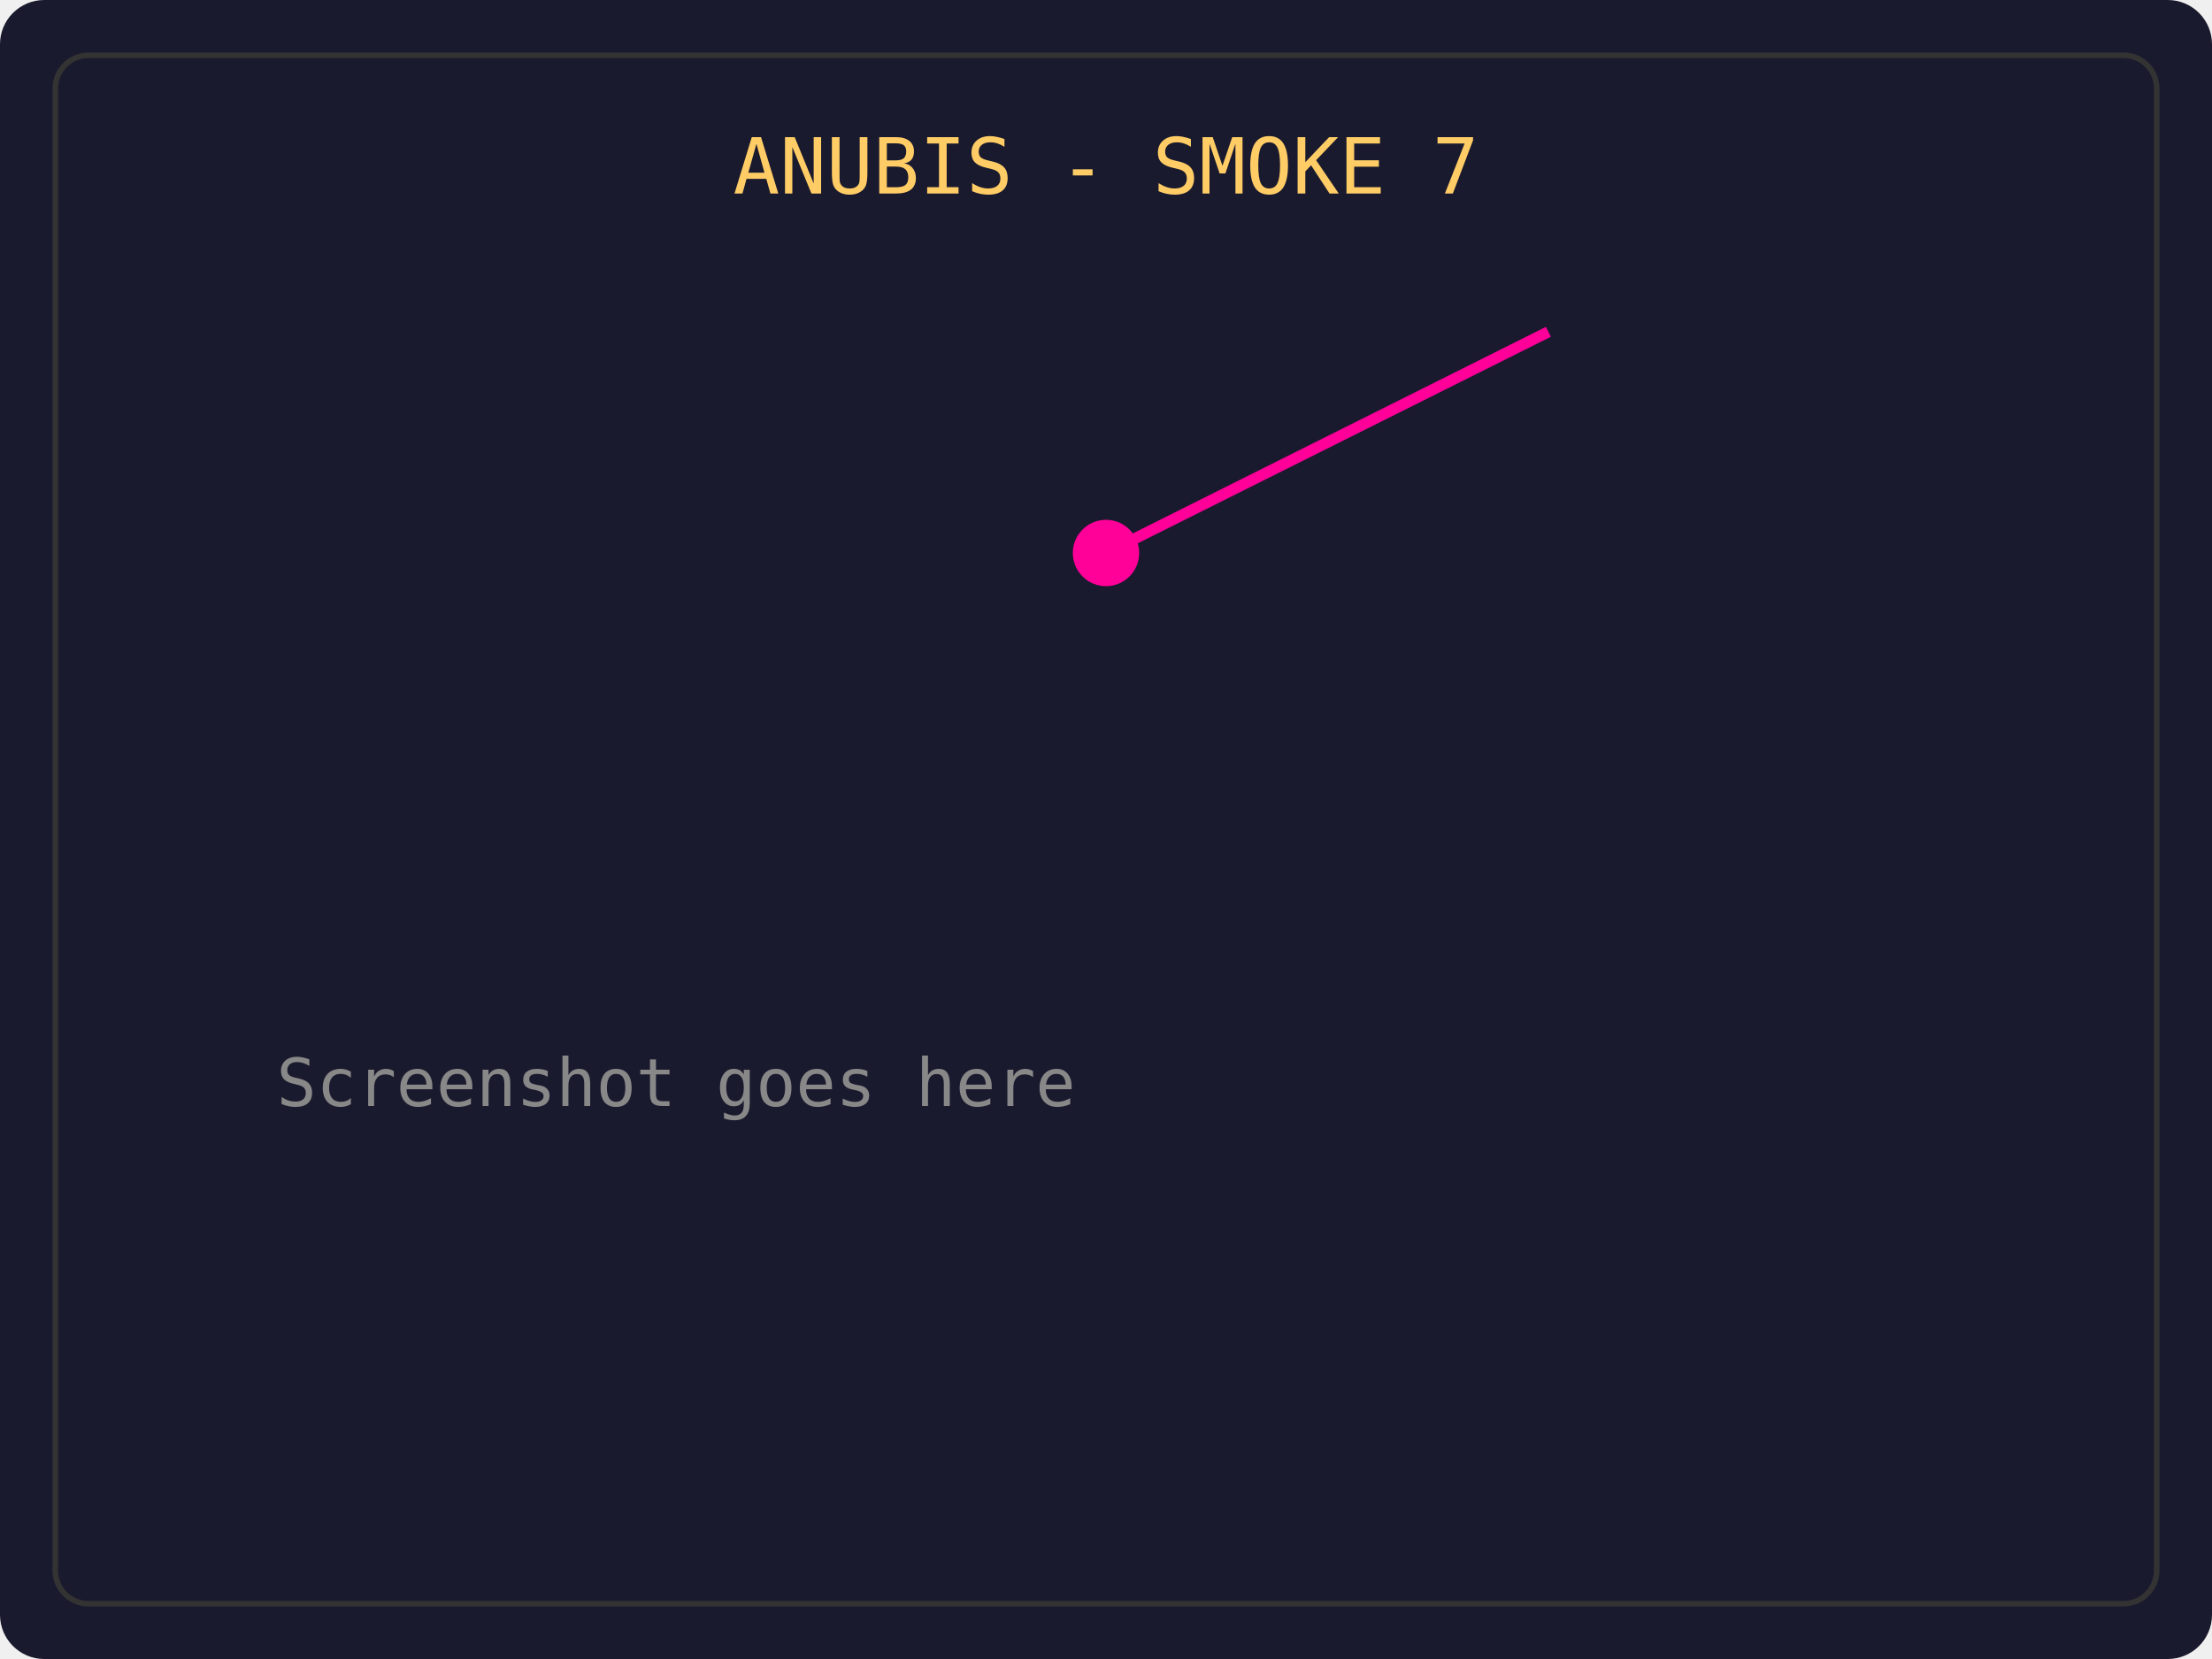
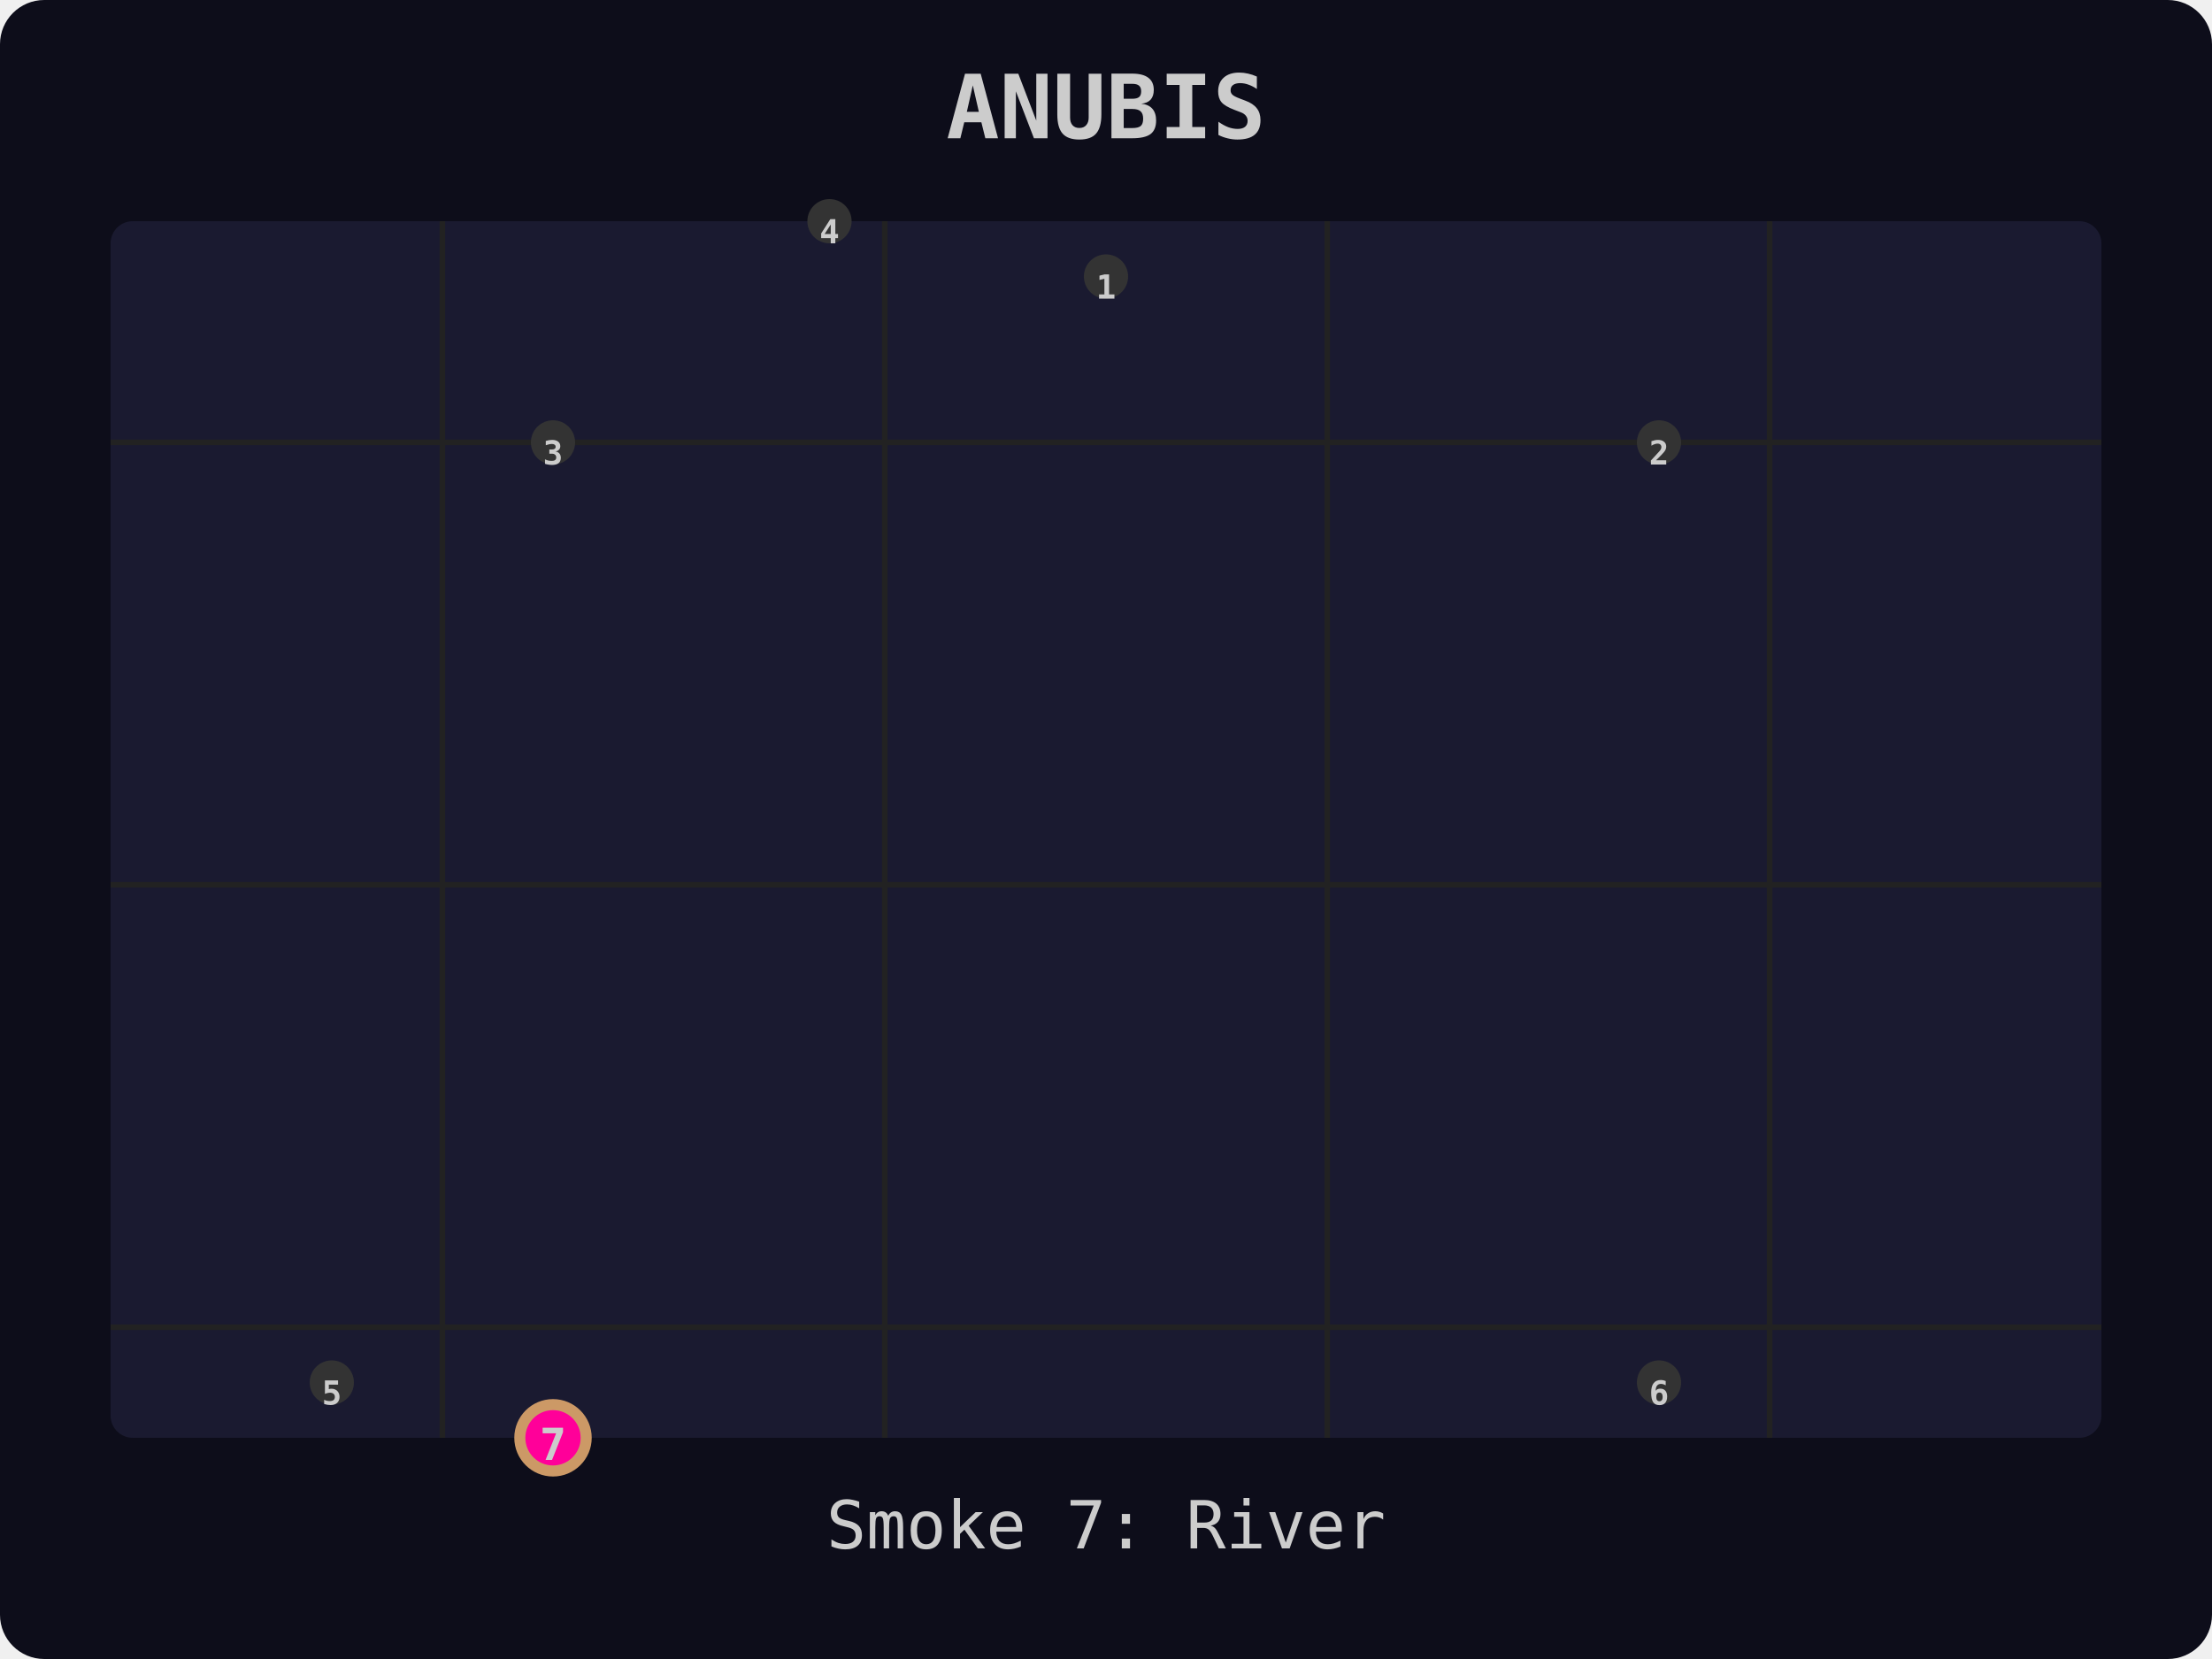
<svg xmlns="http://www.w3.org/2000/svg" viewBox="0 0 400 300" width="400" height="300">
  <defs>
-     <style>text{font-family:monospace}</style>
+     <style>text{font-family:monospace;fill:#ccc}</style>
  </defs>
-   <rect width="400" height="300" fill="#1a1a2e" rx="8" />
-   <rect x="10" y="10" width="380" height="280" fill="none" stroke="#333" rx="6" />
-   <text x="200" y="35" text-anchor="middle" fill="#FFCC66" font-size="14">ANUBIS - SMOKE 7</text>
-   <circle cx="200" cy="100" r="6" fill="#FF0099" />
-   <line x1="200" y1="100" x2="280" y2="60" stroke="#FF0099" stroke-width="2" />
-   <text x="50" y="200" fill="#888" font-size="12">Screenshot goes here</text>
+   <rect width="400" height="300" fill="#0d0d1a" rx="8" />
+   <rect x="20" y="40" width="360" height="220" fill="#1a1a30" rx="4" />
+   <line x1="80" y1="40" x2="80" y2="260" stroke="#222" stroke-width="1" />
+   <line x1="160" y1="40" x2="160" y2="260" stroke="#222" stroke-width="1" />
+   <line x1="240" y1="40" x2="240" y2="260" stroke="#222" stroke-width="1" />
+   <line x1="320" y1="40" x2="320" y2="260" stroke="#222" stroke-width="1" />
+   <line x1="20" y1="80" x2="380" y2="80" stroke="#222" stroke-width="1" />
+   <line x1="20" y1="160" x2="380" y2="160" stroke="#222" stroke-width="1" />
+   <line x1="20" y1="240" x2="380" y2="240" stroke="#222" stroke-width="1" />
+   <text x="200" y="25" text-anchor="middle" fill="#CC9966" font-size="16" font-weight="bold">ANUBIS</text>
+   <circle cx="200" cy="50" r="4" fill="#333" stroke="none" stroke-width="2" />
+   <text x="200" y="54" text-anchor="middle" fill="#666" font-size="6" font-weight="bold">1</text>
+   <circle cx="300" cy="80" r="4" fill="#333" stroke="none" stroke-width="2" />
+   <text x="300" y="84" text-anchor="middle" fill="#666" font-size="6" font-weight="bold">2</text>
+   <circle cx="100" cy="80" r="4" fill="#333" stroke="none" stroke-width="2" />
+   <text x="100" y="84" text-anchor="middle" fill="#666" font-size="6" font-weight="bold">3</text>
+   <circle cx="150" cy="40" r="4" fill="#333" stroke="none" stroke-width="2" />
+   <text x="150" y="44" text-anchor="middle" fill="#666" font-size="6" font-weight="bold">4</text>
+   <circle cx="60" cy="250" r="4" fill="#333" stroke="none" stroke-width="2" />
+   <text x="60" y="254" text-anchor="middle" fill="#666" font-size="6" font-weight="bold">5</text>
+   <circle cx="300" cy="250" r="4" fill="#333" stroke="none" stroke-width="2" />
+   <text x="300" y="254" text-anchor="middle" fill="#666" font-size="6" font-weight="bold">6</text>
+   <circle cx="100" cy="260" r="6" fill="#FF0099" stroke="#CC9966" stroke-width="2" />
+   <text x="100" y="264" text-anchor="middle" fill="#fff" font-size="8" font-weight="bold">7</text>
+   <text x="200" y="280" text-anchor="middle" fill="#FFCC66" font-size="12">Smoke 7: River</text>
</svg>
